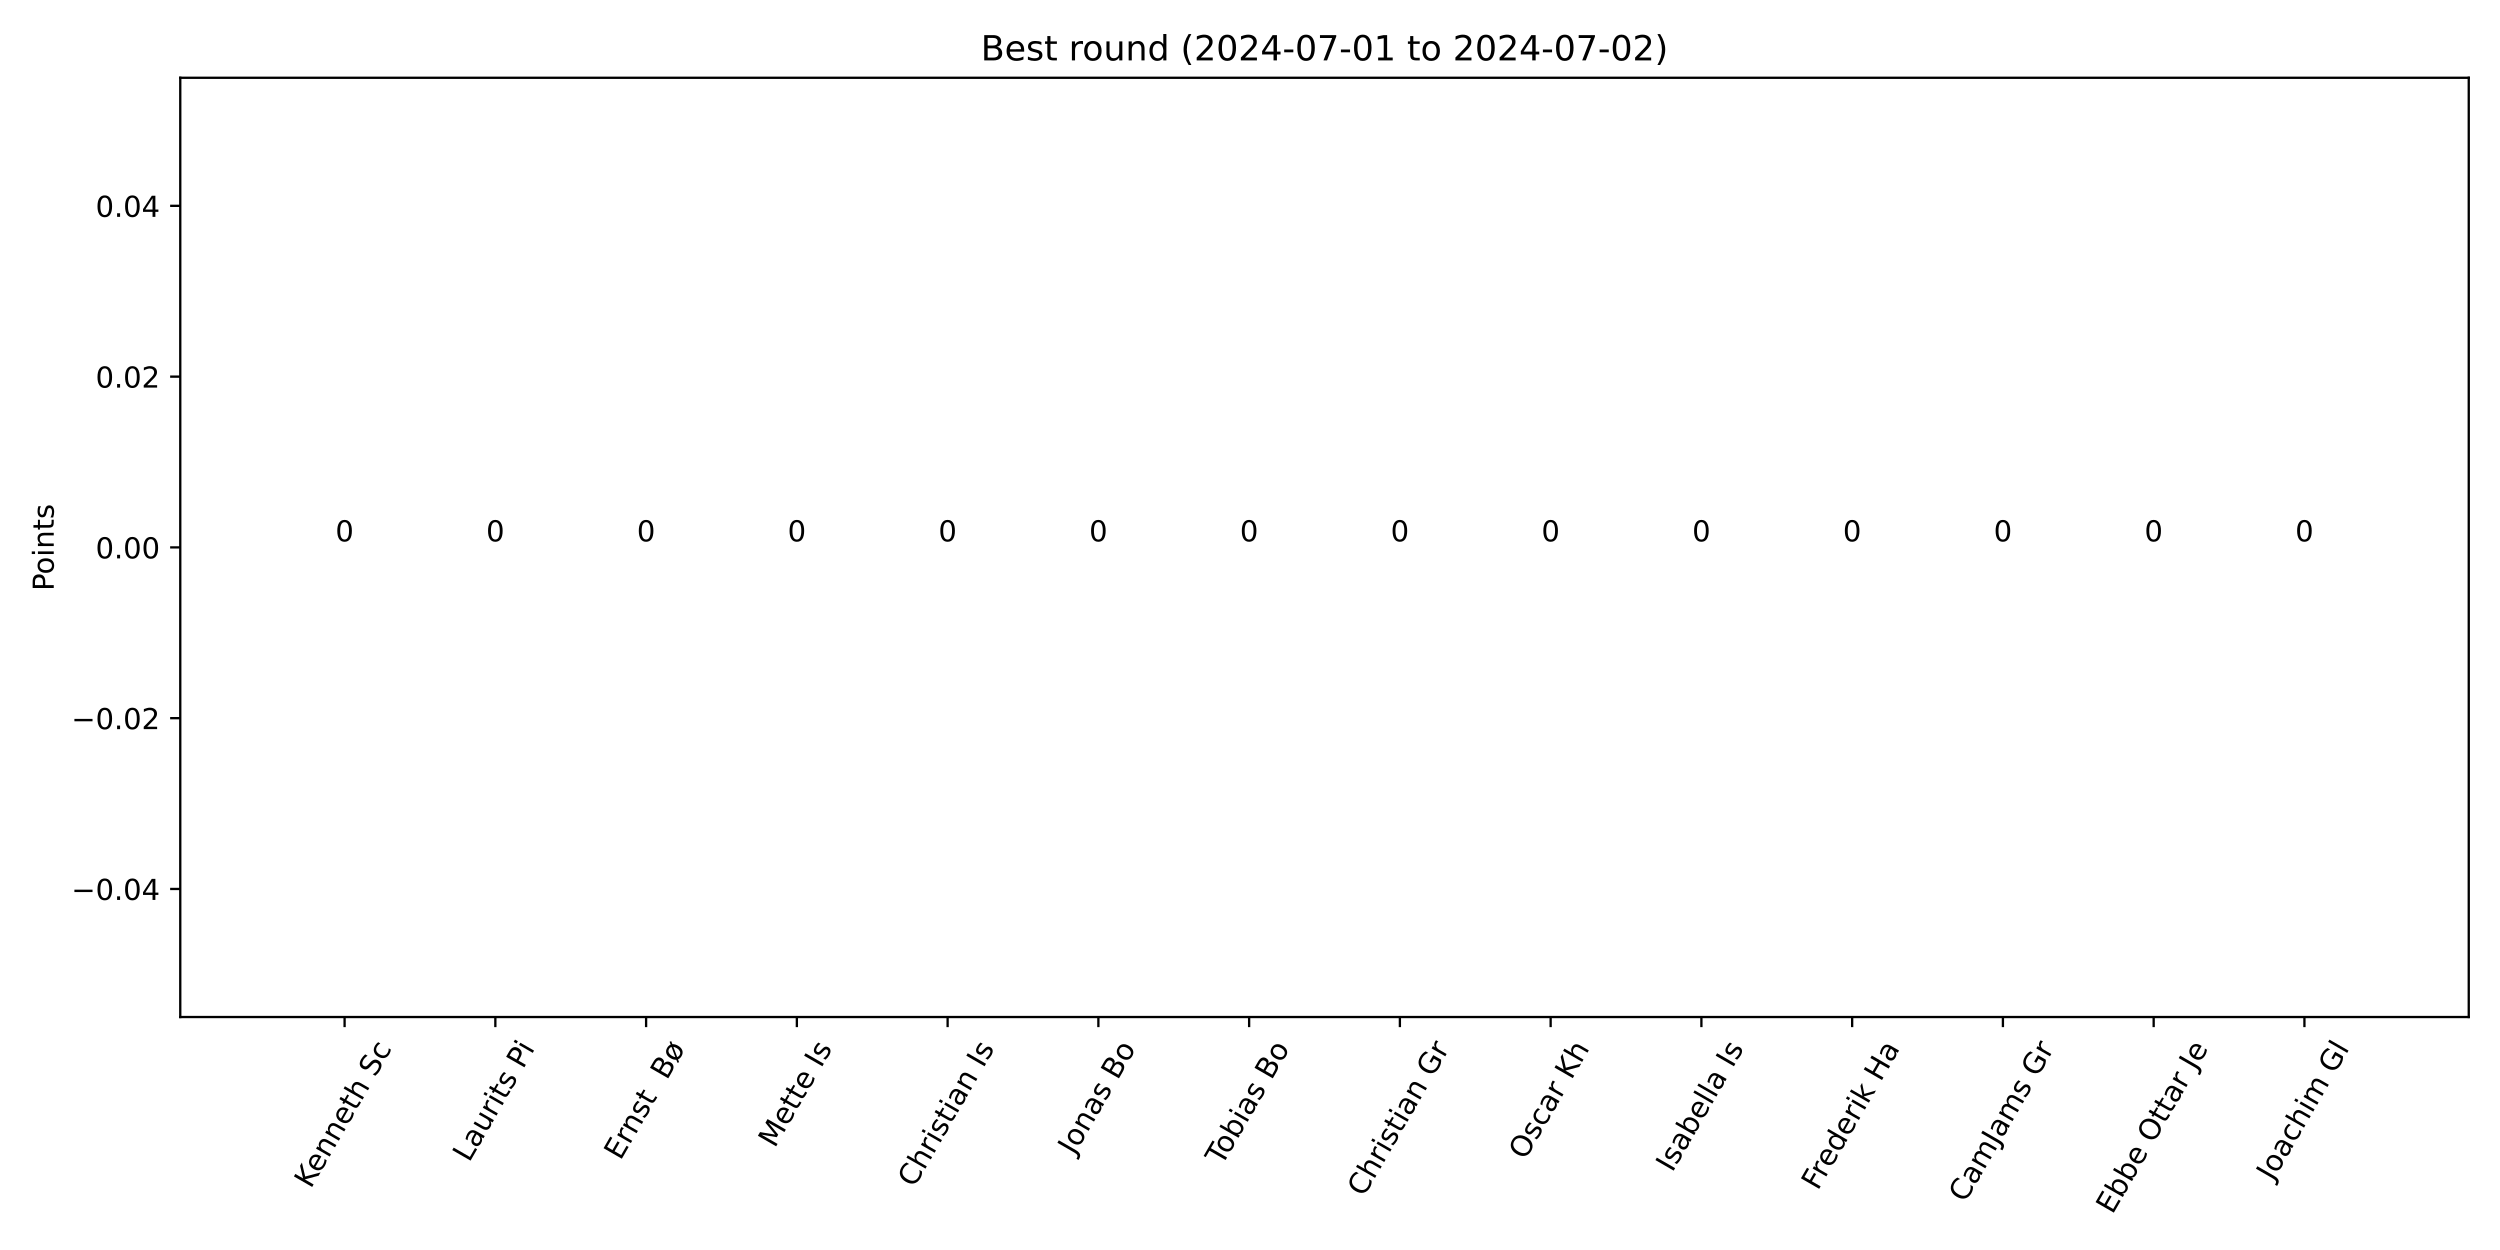
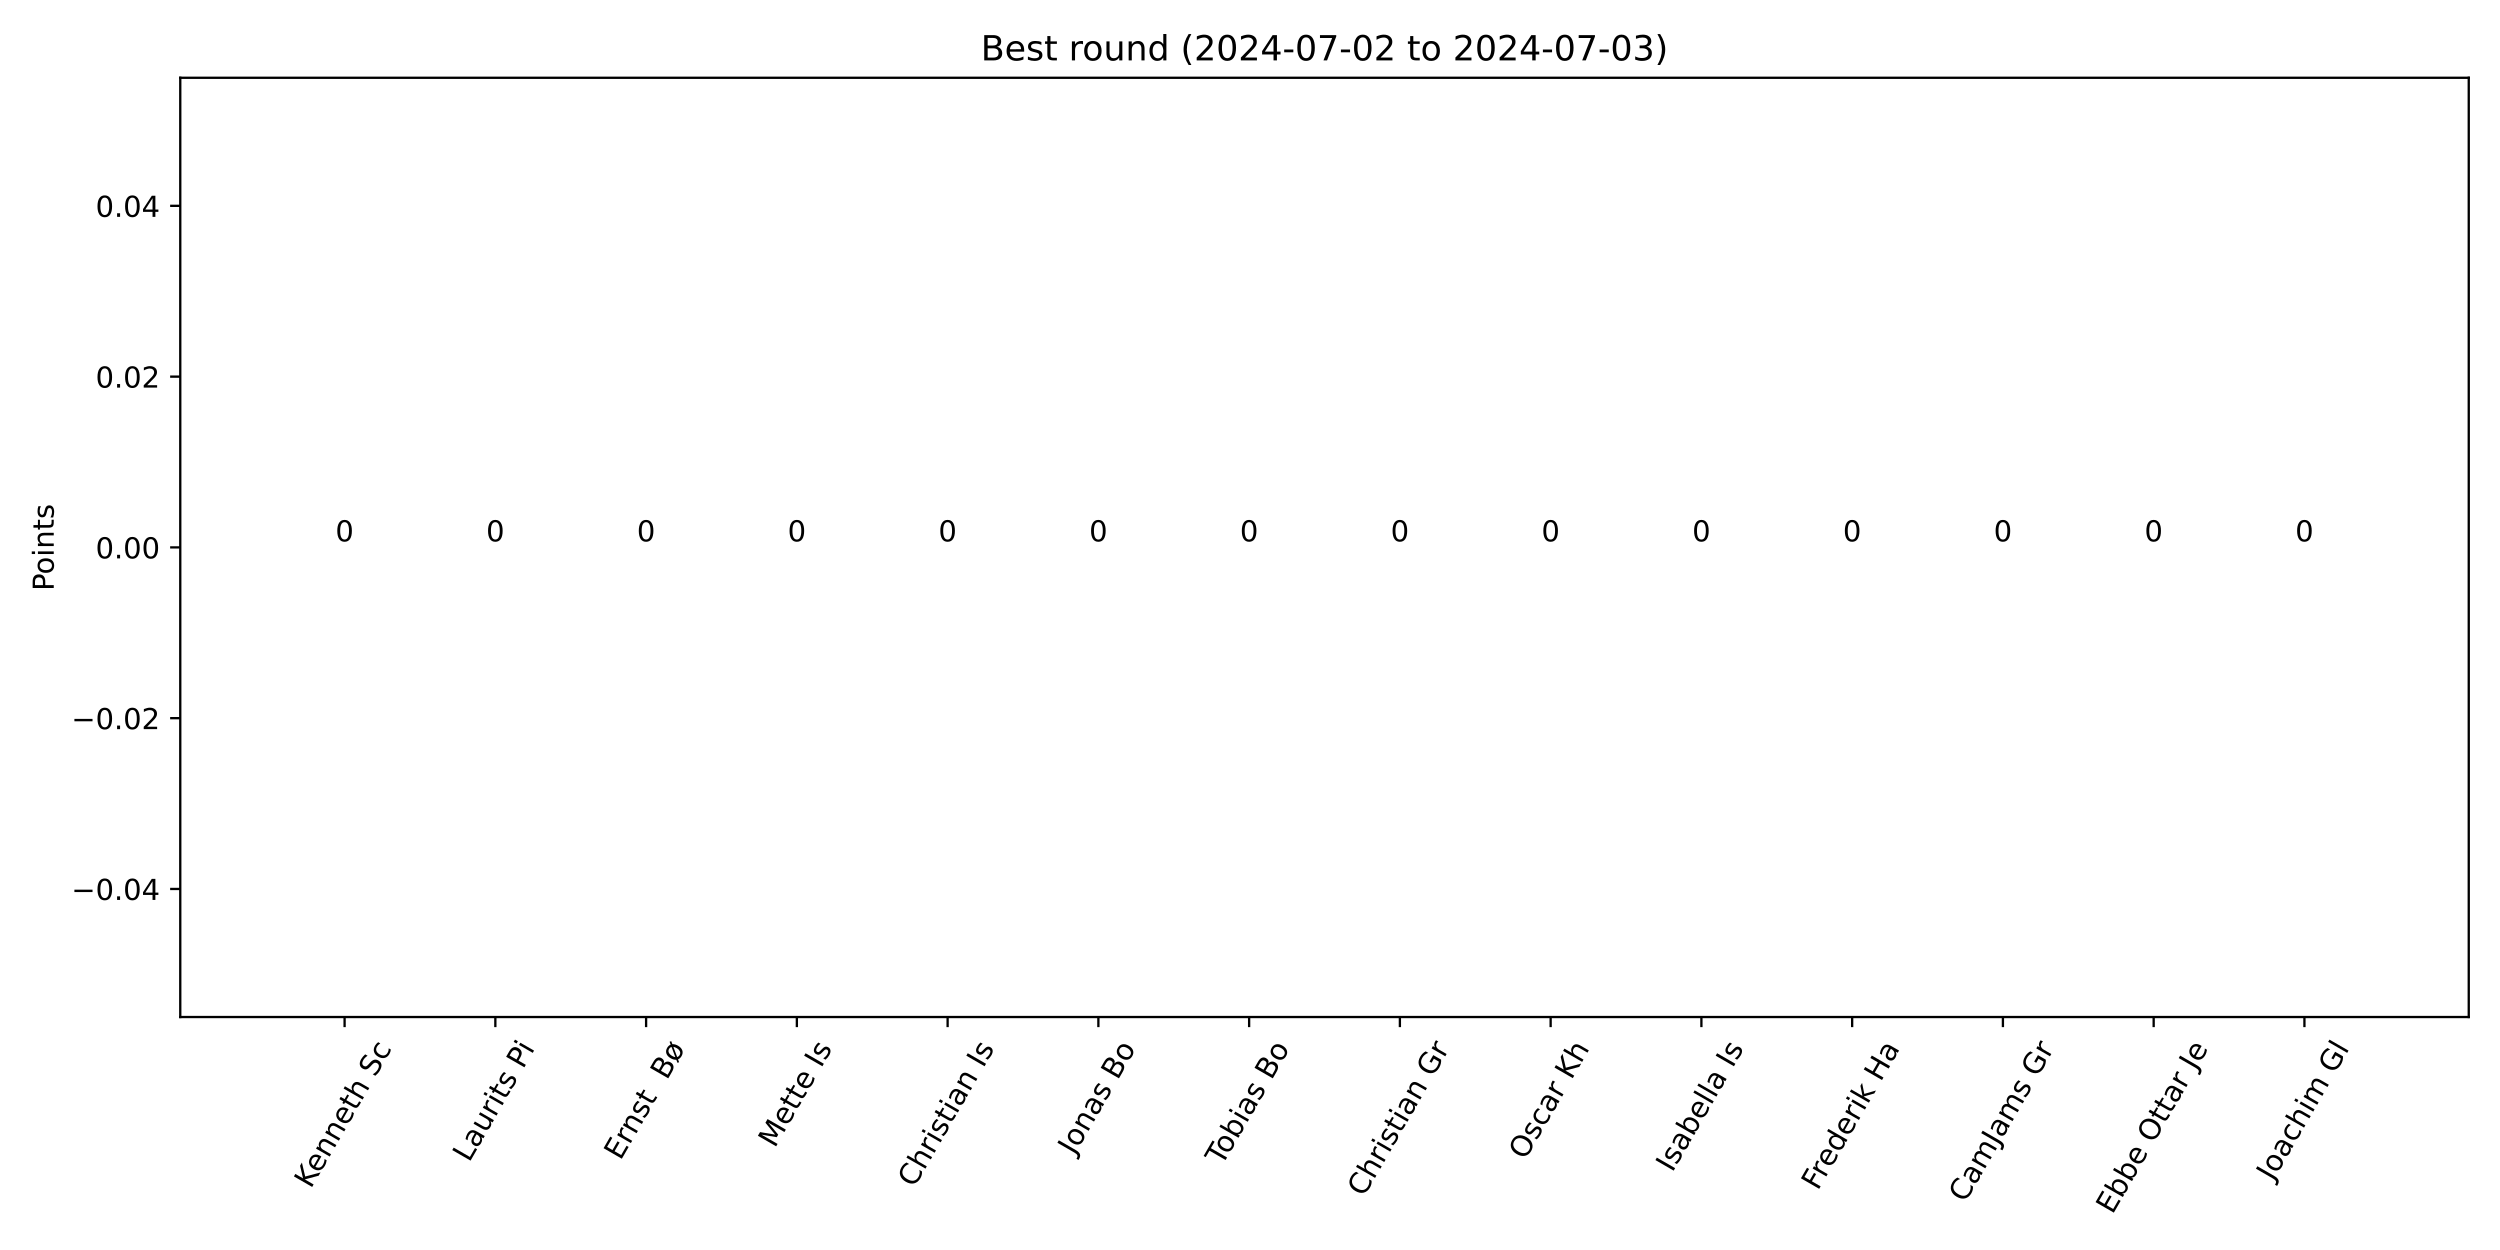
<svg xmlns="http://www.w3.org/2000/svg" xmlns:xlink="http://www.w3.org/1999/xlink" width="864pt" height="432pt" viewBox="0 0 864 432" version="1.1">
  <defs>
    <style type="text/css">*{stroke-linejoin: round; stroke-linecap: butt}</style>
  </defs>
  <g id="figure_1">
    <g id="patch_1">
      <path d="M 0 432  L 864 432  L 864 0  L 0 0  z " style="fill: #ffffff" />
    </g>
    <g id="axes_1">
      <g id="patch_2">
        <path d="M 62.3 351.483  L 853.2 351.483  L 853.2 26.88  L 62.3 26.88  z " style="fill: #ffffff" />
      </g>
      <g id="patch_3">
-         <path d="M 98.25 189.181  L 139.931 189.181  L 139.931 189.181  L 98.25 189.181  z " clip-path="url(#pf87e45b7e8)" style="fill: #1e90ff" />
+         <path d="M 98.25 189.181  L 139.931 189.181  L 139.931 189.181  L 98.25 189.181  z " clip-path="url(#p4bc70afc0a)" style="fill: #1e90ff" />
      </g>
      <g id="patch_4">
-         <path d="M 150.351 189.181  L 192.033 189.181  L 192.033 189.181  L 150.351 189.181  z " clip-path="url(#pf87e45b7e8)" style="fill: #1e90ff" />
+         <path d="M 150.351 189.181  L 192.033 189.181  L 192.033 189.181  L 150.351 189.181  z " clip-path="url(#p4bc70afc0a)" style="fill: #1e90ff" />
      </g>
      <g id="patch_5">
-         <path d="M 202.453 189.181  L 244.134 189.181  L 244.134 189.181  L 202.453 189.181  z " clip-path="url(#pf87e45b7e8)" style="fill: #1e90ff" />
+         <path d="M 202.453 189.181  L 244.134 189.181  L 244.134 189.181  L 202.453 189.181  z " clip-path="url(#p4bc70afc0a)" style="fill: #1e90ff" />
      </g>
      <g id="patch_6">
-         <path d="M 254.554 189.181  L 296.236 189.181  L 296.236 189.181  L 254.554 189.181  z " clip-path="url(#pf87e45b7e8)" style="fill: #1e90ff" />
+         <path d="M 254.554 189.181  L 296.236 189.181  L 296.236 189.181  L 254.554 189.181  z " clip-path="url(#p4bc70afc0a)" style="fill: #1e90ff" />
      </g>
      <g id="patch_7">
-         <path d="M 306.656 189.181  L 348.337 189.181  L 348.337 189.181  L 306.656 189.181  z " clip-path="url(#pf87e45b7e8)" style="fill: #1e90ff" />
+         <path d="M 306.656 189.181  L 348.337 189.181  L 348.337 189.181  L 306.656 189.181  z " clip-path="url(#p4bc70afc0a)" style="fill: #1e90ff" />
      </g>
      <g id="patch_8">
-         <path d="M 358.757 189.181  L 400.438 189.181  L 400.438 189.181  L 358.757 189.181  z " clip-path="url(#pf87e45b7e8)" style="fill: #1e90ff" />
+         <path d="M 358.757 189.181  L 400.438 189.181  L 400.438 189.181  L 358.757 189.181  z " clip-path="url(#p4bc70afc0a)" style="fill: #1e90ff" />
      </g>
      <g id="patch_9">
-         <path d="M 410.859 189.181  L 452.54 189.181  L 452.54 189.181  L 410.859 189.181  z " clip-path="url(#pf87e45b7e8)" style="fill: #1e90ff" />
+         <path d="M 410.859 189.181  L 452.54 189.181  L 452.54 189.181  L 410.859 189.181  z " clip-path="url(#p4bc70afc0a)" style="fill: #1e90ff" />
      </g>
      <g id="patch_10">
-         <path d="M 462.96 189.181  L 504.641 189.181  L 504.641 189.181  L 462.96 189.181  z " clip-path="url(#pf87e45b7e8)" style="fill: #1e90ff" />
+         <path d="M 462.96 189.181  L 504.641 189.181  L 504.641 189.181  L 462.96 189.181  z " clip-path="url(#p4bc70afc0a)" style="fill: #1e90ff" />
      </g>
      <g id="patch_11">
-         <path d="M 515.062 189.181  L 556.743 189.181  L 556.743 189.181  L 515.062 189.181  z " clip-path="url(#pf87e45b7e8)" style="fill: #1e90ff" />
+         <path d="M 515.062 189.181  L 556.743 189.181  L 556.743 189.181  L 515.062 189.181  z " clip-path="url(#p4bc70afc0a)" style="fill: #1e90ff" />
      </g>
      <g id="patch_12">
-         <path d="M 567.163 189.181  L 608.844 189.181  L 608.844 189.181  L 567.163 189.181  z " clip-path="url(#pf87e45b7e8)" style="fill: #1e90ff" />
+         <path d="M 567.163 189.181  L 608.844 189.181  L 608.844 189.181  L 567.163 189.181  z " clip-path="url(#p4bc70afc0a)" style="fill: #1e90ff" />
      </g>
      <g id="patch_13">
-         <path d="M 619.264 189.181  L 660.946 189.181  L 660.946 189.181  L 619.264 189.181  z " clip-path="url(#pf87e45b7e8)" style="fill: #1e90ff" />
+         <path d="M 619.264 189.181  L 660.946 189.181  L 660.946 189.181  L 619.264 189.181  z " clip-path="url(#p4bc70afc0a)" style="fill: #1e90ff" />
      </g>
      <g id="patch_14">
-         <path d="M 671.366 189.181  L 713.047 189.181  L 713.047 189.181  L 671.366 189.181  z " clip-path="url(#pf87e45b7e8)" style="fill: #1e90ff" />
+         <path d="M 671.366 189.181  L 713.047 189.181  L 713.047 189.181  L 671.366 189.181  z " clip-path="url(#p4bc70afc0a)" style="fill: #1e90ff" />
      </g>
      <g id="patch_15">
-         <path d="M 723.467 189.181  L 765.149 189.181  L 765.149 189.181  L 723.467 189.181  z " clip-path="url(#pf87e45b7e8)" style="fill: #1e90ff" />
+         <path d="M 723.467 189.181  L 765.149 189.181  L 765.149 189.181  L 723.467 189.181  z " clip-path="url(#p4bc70afc0a)" style="fill: #1e90ff" />
      </g>
      <g id="patch_16">
-         <path d="M 775.569 189.181  L 817.25 189.181  L 817.25 189.181  L 775.569 189.181  z " clip-path="url(#pf87e45b7e8)" style="fill: #1e90ff" />
+         <path d="M 775.569 189.181  L 817.25 189.181  L 817.25 189.181  L 775.569 189.181  z " clip-path="url(#p4bc70afc0a)" style="fill: #1e90ff" />
      </g>
      <g id="matplotlib.axis_1">
        <g id="xtick_1">
          <g id="line2d_1">
            <defs>
-               <path id="md8cc6b24ea" d="M 0 0  L 0 3.5  " style="stroke: #000000; stroke-width: 0.8" />
+               <path id="m9c254ad58b" d="M 0 0  L 0 3.5  " style="stroke: #000000; stroke-width: 0.8" />
            </defs>
            <g>
-               <use xlink:href="#md8cc6b24ea" x="119.091" y="351.483" style="stroke: #000000; stroke-width: 0.8" />
+               <use xlink:href="#m9c254ad58b" x="119.091" y="351.483" style="stroke: #000000; stroke-width: 0.8" />
            </g>
          </g>
          <g id="text_1">
            <g transform="translate(107.3998 411.0581) rotate(-60) scale(0.1 -0.1)">
              <defs>
                <path id="DejaVuSans-4b" d="M 628 4666  L 1259 4666  L 1259 2694  L 3353 4666  L 4166 4666  L 1850 2491  L 4331 0  L 3500 0  L 1259 2247  L 1259 0  L 628 0  L 628 4666  z " transform="scale(0.015625)" />
                <path id="DejaVuSans-65" d="M 3597 1894  L 3597 1613  L 953 1613  Q 991 1019 1311 708  Q 1631 397 2203 397  Q 2534 397 2845 478  Q 3156 559 3463 722  L 3463 178  Q 3153 47 2828 -22  Q 2503 -91 2169 -91  Q 1331 -91 842 396  Q 353 884 353 1716  Q 353 2575 817 3079  Q 1281 3584 2069 3584  Q 2775 3584 3186 3129  Q 3597 2675 3597 1894  z M 3022 2063  Q 3016 2534 2758 2815  Q 2500 3097 2075 3097  Q 1594 3097 1305 2825  Q 1016 2553 972 2059  L 3022 2063  z " transform="scale(0.015625)" />
                <path id="DejaVuSans-6e" d="M 3513 2113  L 3513 0  L 2938 0  L 2938 2094  Q 2938 2591 2744 2837  Q 2550 3084 2163 3084  Q 1697 3084 1428 2787  Q 1159 2491 1159 1978  L 1159 0  L 581 0  L 581 3500  L 1159 3500  L 1159 2956  Q 1366 3272 1645 3428  Q 1925 3584 2291 3584  Q 2894 3584 3203 3211  Q 3513 2838 3513 2113  z " transform="scale(0.015625)" />
                <path id="DejaVuSans-74" d="M 1172 4494  L 1172 3500  L 2356 3500  L 2356 3053  L 1172 3053  L 1172 1153  Q 1172 725 1289 603  Q 1406 481 1766 481  L 2356 481  L 2356 0  L 1766 0  Q 1100 0 847 248  Q 594 497 594 1153  L 594 3053  L 172 3053  L 172 3500  L 594 3500  L 594 4494  L 1172 4494  z " transform="scale(0.015625)" />
                <path id="DejaVuSans-68" d="M 3513 2113  L 3513 0  L 2938 0  L 2938 2094  Q 2938 2591 2744 2837  Q 2550 3084 2163 3084  Q 1697 3084 1428 2787  Q 1159 2491 1159 1978  L 1159 0  L 581 0  L 581 4863  L 1159 4863  L 1159 2956  Q 1366 3272 1645 3428  Q 1925 3584 2291 3584  Q 2894 3584 3203 3211  Q 3513 2838 3513 2113  z " transform="scale(0.015625)" />
                <path id="DejaVuSans-20" transform="scale(0.015625)" />
                <path id="DejaVuSans-53" d="M 3425 4513  L 3425 3897  Q 3066 4069 2747 4153  Q 2428 4238 2131 4238  Q 1616 4238 1336 4038  Q 1056 3838 1056 3469  Q 1056 3159 1242 3001  Q 1428 2844 1947 2747  L 2328 2669  Q 3034 2534 3370 2195  Q 3706 1856 3706 1288  Q 3706 609 3251 259  Q 2797 -91 1919 -91  Q 1588 -91 1214 -16  Q 841 59 441 206  L 441 856  Q 825 641 1194 531  Q 1563 422 1919 422  Q 2459 422 2753 634  Q 3047 847 3047 1241  Q 3047 1584 2836 1778  Q 2625 1972 2144 2069  L 1759 2144  Q 1053 2284 737 2584  Q 422 2884 422 3419  Q 422 4038 858 4394  Q 1294 4750 2059 4750  Q 2388 4750 2728 4690  Q 3069 4631 3425 4513  z " transform="scale(0.015625)" />
                <path id="DejaVuSans-63" d="M 3122 3366  L 3122 2828  Q 2878 2963 2633 3030  Q 2388 3097 2138 3097  Q 1578 3097 1268 2742  Q 959 2388 959 1747  Q 959 1106 1268 751  Q 1578 397 2138 397  Q 2388 397 2633 464  Q 2878 531 3122 666  L 3122 134  Q 2881 22 2623 -34  Q 2366 -91 2075 -91  Q 1284 -91 818 406  Q 353 903 353 1747  Q 353 2603 823 3093  Q 1294 3584 2113 3584  Q 2378 3584 2631 3529  Q 2884 3475 3122 3366  z " transform="scale(0.015625)" />
              </defs>
              <use xlink:href="#DejaVuSans-4b" />
              <use xlink:href="#DejaVuSans-65" x="60.576" />
              <use xlink:href="#DejaVuSans-6e" x="122.1" />
              <use xlink:href="#DejaVuSans-6e" x="185.479" />
              <use xlink:href="#DejaVuSans-65" x="248.857" />
              <use xlink:href="#DejaVuSans-74" x="310.381" />
              <use xlink:href="#DejaVuSans-68" x="349.59" />
              <use xlink:href="#DejaVuSans-20" x="412.969" />
              <use xlink:href="#DejaVuSans-53" x="444.756" />
              <use xlink:href="#DejaVuSans-63" x="508.232" />
            </g>
          </g>
        </g>
        <g id="xtick_2">
          <g id="line2d_2">
            <g>
-               <use xlink:href="#md8cc6b24ea" x="171.192" y="351.483" style="stroke: #000000; stroke-width: 0.8" />
+               <use xlink:href="#m9c254ad58b" x="171.192" y="351.483" style="stroke: #000000; stroke-width: 0.8" />
            </g>
          </g>
          <g id="text_2">
            <g transform="translate(162.1274 401.9608) rotate(-60) scale(0.1 -0.1)">
              <defs>
                <path id="DejaVuSans-4c" d="M 628 4666  L 1259 4666  L 1259 531  L 3531 531  L 3531 0  L 628 0  L 628 4666  z " transform="scale(0.015625)" />
                <path id="DejaVuSans-61" d="M 2194 1759  Q 1497 1759 1228 1600  Q 959 1441 959 1056  Q 959 750 1161 570  Q 1363 391 1709 391  Q 2188 391 2477 730  Q 2766 1069 2766 1631  L 2766 1759  L 2194 1759  z M 3341 1997  L 3341 0  L 2766 0  L 2766 531  Q 2569 213 2275 61  Q 1981 -91 1556 -91  Q 1019 -91 701 211  Q 384 513 384 1019  Q 384 1609 779 1909  Q 1175 2209 1959 2209  L 2766 2209  L 2766 2266  Q 2766 2663 2505 2880  Q 2244 3097 1772 3097  Q 1472 3097 1187 3025  Q 903 2953 641 2809  L 641 3341  Q 956 3463 1253 3523  Q 1550 3584 1831 3584  Q 2591 3584 2966 3190  Q 3341 2797 3341 1997  z " transform="scale(0.015625)" />
                <path id="DejaVuSans-75" d="M 544 1381  L 544 3500  L 1119 3500  L 1119 1403  Q 1119 906 1312 657  Q 1506 409 1894 409  Q 2359 409 2629 706  Q 2900 1003 2900 1516  L 2900 3500  L 3475 3500  L 3475 0  L 2900 0  L 2900 538  Q 2691 219 2414 64  Q 2138 -91 1772 -91  Q 1169 -91 856 284  Q 544 659 544 1381  z M 1991 3584  L 1991 3584  z " transform="scale(0.015625)" />
                <path id="DejaVuSans-72" d="M 2631 2963  Q 2534 3019 2420 3045  Q 2306 3072 2169 3072  Q 1681 3072 1420 2755  Q 1159 2438 1159 1844  L 1159 0  L 581 0  L 581 3500  L 1159 3500  L 1159 2956  Q 1341 3275 1631 3429  Q 1922 3584 2338 3584  Q 2397 3584 2469 3576  Q 2541 3569 2628 3553  L 2631 2963  z " transform="scale(0.015625)" />
                <path id="DejaVuSans-69" d="M 603 3500  L 1178 3500  L 1178 0  L 603 0  L 603 3500  z M 603 4863  L 1178 4863  L 1178 4134  L 603 4134  L 603 4863  z " transform="scale(0.015625)" />
                <path id="DejaVuSans-73" d="M 2834 3397  L 2834 2853  Q 2591 2978 2328 3040  Q 2066 3103 1784 3103  Q 1356 3103 1142 2972  Q 928 2841 928 2578  Q 928 2378 1081 2264  Q 1234 2150 1697 2047  L 1894 2003  Q 2506 1872 2764 1633  Q 3022 1394 3022 966  Q 3022 478 2636 193  Q 2250 -91 1575 -91  Q 1294 -91 989 -36  Q 684 19 347 128  L 347 722  Q 666 556 975 473  Q 1284 391 1588 391  Q 1994 391 2212 530  Q 2431 669 2431 922  Q 2431 1156 2273 1281  Q 2116 1406 1581 1522  L 1381 1569  Q 847 1681 609 1914  Q 372 2147 372 2553  Q 372 3047 722 3315  Q 1072 3584 1716 3584  Q 2034 3584 2315 3537  Q 2597 3491 2834 3397  z " transform="scale(0.015625)" />
                <path id="DejaVuSans-50" d="M 1259 4147  L 1259 2394  L 2053 2394  Q 2494 2394 2734 2622  Q 2975 2850 2975 3272  Q 2975 3691 2734 3919  Q 2494 4147 2053 4147  L 1259 4147  z M 628 4666  L 2053 4666  Q 2838 4666 3239 4311  Q 3641 3956 3641 3272  Q 3641 2581 3239 2228  Q 2838 1875 2053 1875  L 1259 1875  L 1259 0  L 628 0  L 628 4666  z " transform="scale(0.015625)" />
              </defs>
              <use xlink:href="#DejaVuSans-4c" />
              <use xlink:href="#DejaVuSans-61" x="55.713" />
              <use xlink:href="#DejaVuSans-75" x="116.992" />
              <use xlink:href="#DejaVuSans-72" x="180.371" />
              <use xlink:href="#DejaVuSans-69" x="221.484" />
              <use xlink:href="#DejaVuSans-74" x="249.268" />
              <use xlink:href="#DejaVuSans-73" x="288.477" />
              <use xlink:href="#DejaVuSans-20" x="340.576" />
              <use xlink:href="#DejaVuSans-50" x="372.363" />
              <use xlink:href="#DejaVuSans-69" x="430.416" />
            </g>
          </g>
        </g>
        <g id="xtick_3">
          <g id="line2d_3">
            <g>
-               <use xlink:href="#md8cc6b24ea" x="223.293" y="351.483" style="stroke: #000000; stroke-width: 0.8" />
+               <use xlink:href="#m9c254ad58b" x="223.293" y="351.483" style="stroke: #000000; stroke-width: 0.8" />
            </g>
          </g>
          <g id="text_3">
            <g transform="translate(214.4187 401.3031) rotate(-60) scale(0.1 -0.1)">
              <defs>
                <path id="DejaVuSans-45" d="M 628 4666  L 3578 4666  L 3578 4134  L 1259 4134  L 1259 2753  L 3481 2753  L 3481 2222  L 1259 2222  L 1259 531  L 3634 531  L 3634 0  L 628 0  L 628 4666  z " transform="scale(0.015625)" />
                <path id="DejaVuSans-42" d="M 1259 2228  L 1259 519  L 2272 519  Q 2781 519 3026 730  Q 3272 941 3272 1375  Q 3272 1813 3026 2020  Q 2781 2228 2272 2228  L 1259 2228  z M 1259 4147  L 1259 2741  L 2194 2741  Q 2656 2741 2882 2914  Q 3109 3088 3109 3444  Q 3109 3797 2882 3972  Q 2656 4147 2194 4147  L 1259 4147  z M 628 4666  L 2241 4666  Q 2963 4666 3353 4366  Q 3744 4066 3744 3513  Q 3744 3084 3544 2831  Q 3344 2578 2956 2516  Q 3422 2416 3680 2098  Q 3938 1781 3938 1306  Q 3938 681 3513 340  Q 3088 0 2303 0  L 628 0  L 628 4666  z " transform="scale(0.015625)" />
                <path id="DejaVuSans-f8" d="M 2828 2503  L 1306 653  Q 1434 522 1595 459  Q 1756 397 1959 397  Q 2419 397 2687 759  Q 2956 1122 2956 1747  Q 2956 1994 2925 2176  Q 2894 2359 2828 2503  z M 2606 2841  Q 2475 2969 2314 3033  Q 2153 3097 1959 3097  Q 1488 3097 1223 2730  Q 959 2363 959 1703  Q 959 1478 989 1306  Q 1019 1134 1081 991  L 2606 2841  z M 691 519  Q 522 759 437 1067  Q 353 1375 353 1747  Q 353 2609 779 3096  Q 1206 3584 1959 3584  Q 2250 3584 2498 3504  Q 2747 3425 2956 3263  L 3391 3788  L 3688 3541  L 3231 2981  Q 3397 2741 3481 2431  Q 3566 2122 3566 1747  Q 3566 888 3137 398  Q 2709 -91 1959 -91  Q 1659 -91 1407 -9  Q 1156 72 959 231  L 525 -294  L 225 -50  L 691 519  z " transform="scale(0.015625)" />
              </defs>
              <use xlink:href="#DejaVuSans-45" />
              <use xlink:href="#DejaVuSans-72" x="63.184" />
              <use xlink:href="#DejaVuSans-6e" x="102.547" />
              <use xlink:href="#DejaVuSans-73" x="165.926" />
              <use xlink:href="#DejaVuSans-74" x="218.025" />
              <use xlink:href="#DejaVuSans-20" x="257.234" />
              <use xlink:href="#DejaVuSans-20" x="289.021" />
              <use xlink:href="#DejaVuSans-42" x="320.809" />
              <use xlink:href="#DejaVuSans-f8" x="389.412" />
            </g>
          </g>
        </g>
        <g id="xtick_4">
          <g id="line2d_4">
            <g>
-               <use xlink:href="#md8cc6b24ea" x="275.395" y="351.483" style="stroke: #000000; stroke-width: 0.8" />
+               <use xlink:href="#m9c254ad58b" x="275.395" y="351.483" style="stroke: #000000; stroke-width: 0.8" />
            </g>
          </g>
          <g id="text_4">
            <g transform="translate(267.7565 397.0204) rotate(-60) scale(0.1 -0.1)">
              <defs>
                <path id="DejaVuSans-4d" d="M 628 4666  L 1569 4666  L 2759 1491  L 3956 4666  L 4897 4666  L 4897 0  L 4281 0  L 4281 4097  L 3078 897  L 2444 897  L 1241 4097  L 1241 0  L 628 0  L 628 4666  z " transform="scale(0.015625)" />
                <path id="DejaVuSans-49" d="M 628 4666  L 1259 4666  L 1259 0  L 628 0  L 628 4666  z " transform="scale(0.015625)" />
              </defs>
              <use xlink:href="#DejaVuSans-4d" />
              <use xlink:href="#DejaVuSans-65" x="86.279" />
              <use xlink:href="#DejaVuSans-74" x="147.803" />
              <use xlink:href="#DejaVuSans-74" x="187.012" />
              <use xlink:href="#DejaVuSans-65" x="226.221" />
              <use xlink:href="#DejaVuSans-20" x="287.744" />
              <use xlink:href="#DejaVuSans-49" x="319.531" />
              <use xlink:href="#DejaVuSans-73" x="349.023" />
            </g>
          </g>
        </g>
        <g id="xtick_5">
          <g id="line2d_5">
            <g>
-               <use xlink:href="#md8cc6b24ea" x="327.496" y="351.483" style="stroke: #000000; stroke-width: 0.8" />
+               <use xlink:href="#m9c254ad58b" x="327.496" y="351.483" style="stroke: #000000; stroke-width: 0.8" />
            </g>
          </g>
          <g id="text_5">
            <g transform="translate(315.906 410.7103) rotate(-60) scale(0.1 -0.1)">
              <defs>
                <path id="DejaVuSans-43" d="M 4122 4306  L 4122 3641  Q 3803 3938 3442 4084  Q 3081 4231 2675 4231  Q 1875 4231 1450 3742  Q 1025 3253 1025 2328  Q 1025 1406 1450 917  Q 1875 428 2675 428  Q 3081 428 3442 575  Q 3803 722 4122 1019  L 4122 359  Q 3791 134 3420 21  Q 3050 -91 2638 -91  Q 1578 -91 968 557  Q 359 1206 359 2328  Q 359 3453 968 4101  Q 1578 4750 2638 4750  Q 3056 4750 3426 4639  Q 3797 4528 4122 4306  z " transform="scale(0.015625)" />
              </defs>
              <use xlink:href="#DejaVuSans-43" />
              <use xlink:href="#DejaVuSans-68" x="69.824" />
              <use xlink:href="#DejaVuSans-72" x="133.203" />
              <use xlink:href="#DejaVuSans-69" x="174.316" />
              <use xlink:href="#DejaVuSans-73" x="202.1" />
              <use xlink:href="#DejaVuSans-74" x="254.199" />
              <use xlink:href="#DejaVuSans-69" x="293.408" />
              <use xlink:href="#DejaVuSans-61" x="321.191" />
              <use xlink:href="#DejaVuSans-6e" x="382.471" />
              <use xlink:href="#DejaVuSans-20" x="445.85" />
              <use xlink:href="#DejaVuSans-49" x="477.637" />
              <use xlink:href="#DejaVuSans-73" x="507.129" />
            </g>
          </g>
        </g>
        <g id="xtick_6">
          <g id="line2d_6">
            <g>
-               <use xlink:href="#md8cc6b24ea" x="379.598" y="351.483" style="stroke: #000000; stroke-width: 0.8" />
+               <use xlink:href="#m9c254ad58b" x="379.598" y="351.483" style="stroke: #000000; stroke-width: 0.8" />
            </g>
          </g>
          <g id="text_6">
            <g transform="translate(371.2621 399.4358) rotate(-60) scale(0.1 -0.1)">
              <defs>
                <path id="DejaVuSans-4a" d="M 628 4666  L 1259 4666  L 1259 325  Q 1259 -519 939 -900  Q 619 -1281 -91 -1281  L -331 -1281  L -331 -750  L -134 -750  Q 284 -750 456 -515  Q 628 -281 628 325  L 628 4666  z " transform="scale(0.015625)" />
                <path id="DejaVuSans-6f" d="M 1959 3097  Q 1497 3097 1228 2736  Q 959 2375 959 1747  Q 959 1119 1226 758  Q 1494 397 1959 397  Q 2419 397 2687 759  Q 2956 1122 2956 1747  Q 2956 2369 2687 2733  Q 2419 3097 1959 3097  z M 1959 3584  Q 2709 3584 3137 3096  Q 3566 2609 3566 1747  Q 3566 888 3137 398  Q 2709 -91 1959 -91  Q 1206 -91 779 398  Q 353 888 353 1747  Q 353 2609 779 3096  Q 1206 3584 1959 3584  z " transform="scale(0.015625)" />
              </defs>
              <use xlink:href="#DejaVuSans-4a" />
              <use xlink:href="#DejaVuSans-6f" x="29.492" />
              <use xlink:href="#DejaVuSans-6e" x="90.674" />
              <use xlink:href="#DejaVuSans-61" x="154.053" />
              <use xlink:href="#DejaVuSans-73" x="215.332" />
              <use xlink:href="#DejaVuSans-20" x="267.432" />
              <use xlink:href="#DejaVuSans-42" x="299.219" />
              <use xlink:href="#DejaVuSans-6f" x="367.822" />
            </g>
          </g>
        </g>
        <g id="xtick_7">
          <g id="line2d_7">
            <g>
-               <use xlink:href="#md8cc6b24ea" x="431.699" y="351.483" style="stroke: #000000; stroke-width: 0.8" />
+               <use xlink:href="#m9c254ad58b" x="431.699" y="351.483" style="stroke: #000000; stroke-width: 0.8" />
            </g>
          </g>
          <g id="text_7">
            <g transform="translate(422.3019 403.1137) rotate(-60) scale(0.1 -0.1)">
              <defs>
                <path id="DejaVuSans-54" d="M -19 4666  L 3928 4666  L 3928 4134  L 2272 4134  L 2272 0  L 1638 0  L 1638 4134  L -19 4134  L -19 4666  z " transform="scale(0.015625)" />
                <path id="DejaVuSans-62" d="M 3116 1747  Q 3116 2381 2855 2742  Q 2594 3103 2138 3103  Q 1681 3103 1420 2742  Q 1159 2381 1159 1747  Q 1159 1113 1420 752  Q 1681 391 2138 391  Q 2594 391 2855 752  Q 3116 1113 3116 1747  z M 1159 2969  Q 1341 3281 1617 3432  Q 1894 3584 2278 3584  Q 2916 3584 3314 3078  Q 3713 2572 3713 1747  Q 3713 922 3314 415  Q 2916 -91 2278 -91  Q 1894 -91 1617 61  Q 1341 213 1159 525  L 1159 0  L 581 0  L 581 4863  L 1159 4863  L 1159 2969  z " transform="scale(0.015625)" />
              </defs>
              <use xlink:href="#DejaVuSans-54" />
              <use xlink:href="#DejaVuSans-6f" x="44.084" />
              <use xlink:href="#DejaVuSans-62" x="105.266" />
              <use xlink:href="#DejaVuSans-69" x="168.742" />
              <use xlink:href="#DejaVuSans-61" x="196.525" />
              <use xlink:href="#DejaVuSans-73" x="257.805" />
              <use xlink:href="#DejaVuSans-20" x="309.904" />
              <use xlink:href="#DejaVuSans-42" x="341.691" />
              <use xlink:href="#DejaVuSans-6f" x="410.295" />
            </g>
          </g>
        </g>
        <g id="xtick_8">
          <g id="line2d_8">
            <g>
-               <use xlink:href="#md8cc6b24ea" x="483.801" y="351.483" style="stroke: #000000; stroke-width: 0.8" />
+               <use xlink:href="#m9c254ad58b" x="483.801" y="351.483" style="stroke: #000000; stroke-width: 0.8" />
            </g>
          </g>
          <g id="text_8">
            <g transform="translate(471.2853 413.9146) rotate(-60) scale(0.1 -0.1)">
              <defs>
                <path id="DejaVuSans-47" d="M 3809 666  L 3809 1919  L 2778 1919  L 2778 2438  L 4434 2438  L 4434 434  Q 4069 175 3628 42  Q 3188 -91 2688 -91  Q 1594 -91 976 548  Q 359 1188 359 2328  Q 359 3472 976 4111  Q 1594 4750 2688 4750  Q 3144 4750 3555 4637  Q 3966 4525 4313 4306  L 4313 3634  Q 3963 3931 3569 4081  Q 3175 4231 2741 4231  Q 1884 4231 1454 3753  Q 1025 3275 1025 2328  Q 1025 1384 1454 906  Q 1884 428 2741 428  Q 3075 428 3337 486  Q 3600 544 3809 666  z " transform="scale(0.015625)" />
              </defs>
              <use xlink:href="#DejaVuSans-43" />
              <use xlink:href="#DejaVuSans-68" x="69.824" />
              <use xlink:href="#DejaVuSans-72" x="133.203" />
              <use xlink:href="#DejaVuSans-69" x="174.316" />
              <use xlink:href="#DejaVuSans-73" x="202.1" />
              <use xlink:href="#DejaVuSans-74" x="254.199" />
              <use xlink:href="#DejaVuSans-69" x="293.408" />
              <use xlink:href="#DejaVuSans-61" x="321.191" />
              <use xlink:href="#DejaVuSans-6e" x="382.471" />
              <use xlink:href="#DejaVuSans-20" x="445.85" />
              <use xlink:href="#DejaVuSans-47" x="477.637" />
              <use xlink:href="#DejaVuSans-72" x="555.127" />
            </g>
          </g>
        </g>
        <g id="xtick_9">
          <g id="line2d_9">
            <g>
-               <use xlink:href="#md8cc6b24ea" x="535.902" y="351.483" style="stroke: #000000; stroke-width: 0.8" />
+               <use xlink:href="#m9c254ad58b" x="535.902" y="351.483" style="stroke: #000000; stroke-width: 0.8" />
            </g>
          </g>
          <g id="text_9">
            <g transform="translate(527.0688 401.1597) rotate(-60) scale(0.1 -0.1)">
              <defs>
                <path id="DejaVuSans-4f" d="M 2522 4238  Q 1834 4238 1429 3725  Q 1025 3213 1025 2328  Q 1025 1447 1429 934  Q 1834 422 2522 422  Q 3209 422 3611 934  Q 4013 1447 4013 2328  Q 4013 3213 3611 3725  Q 3209 4238 2522 4238  z M 2522 4750  Q 3503 4750 4090 4092  Q 4678 3434 4678 2328  Q 4678 1225 4090 567  Q 3503 -91 2522 -91  Q 1538 -91 948 565  Q 359 1222 359 2328  Q 359 3434 948 4092  Q 1538 4750 2522 4750  z " transform="scale(0.015625)" />
              </defs>
              <use xlink:href="#DejaVuSans-4f" />
              <use xlink:href="#DejaVuSans-73" x="78.711" />
              <use xlink:href="#DejaVuSans-63" x="130.811" />
              <use xlink:href="#DejaVuSans-61" x="185.791" />
              <use xlink:href="#DejaVuSans-72" x="247.07" />
              <use xlink:href="#DejaVuSans-20" x="288.184" />
              <use xlink:href="#DejaVuSans-4b" x="319.971" />
              <use xlink:href="#DejaVuSans-68" x="385.547" />
            </g>
          </g>
        </g>
        <g id="xtick_10">
          <g id="line2d_10">
            <g>
-               <use xlink:href="#md8cc6b24ea" x="588.004" y="351.483" style="stroke: #000000; stroke-width: 0.8" />
+               <use xlink:href="#m9c254ad58b" x="588.004" y="351.483" style="stroke: #000000; stroke-width: 0.8" />
            </g>
          </g>
          <g id="text_10">
            <g transform="translate(577.9406 405.4195) rotate(-60) scale(0.1 -0.1)">
              <defs>
                <path id="DejaVuSans-6c" d="M 603 4863  L 1178 4863  L 1178 0  L 603 0  L 603 4863  z " transform="scale(0.015625)" />
              </defs>
              <use xlink:href="#DejaVuSans-49" />
              <use xlink:href="#DejaVuSans-73" x="29.492" />
              <use xlink:href="#DejaVuSans-61" x="81.592" />
              <use xlink:href="#DejaVuSans-62" x="142.871" />
              <use xlink:href="#DejaVuSans-65" x="206.348" />
              <use xlink:href="#DejaVuSans-6c" x="267.871" />
              <use xlink:href="#DejaVuSans-6c" x="295.654" />
              <use xlink:href="#DejaVuSans-61" x="323.438" />
              <use xlink:href="#DejaVuSans-20" x="384.717" />
              <use xlink:href="#DejaVuSans-49" x="416.504" />
              <use xlink:href="#DejaVuSans-73" x="445.996" />
            </g>
          </g>
        </g>
        <g id="xtick_11">
          <g id="line2d_11">
            <g>
-               <use xlink:href="#md8cc6b24ea" x="640.105" y="351.483" style="stroke: #000000; stroke-width: 0.8" />
+               <use xlink:href="#m9c254ad58b" x="640.105" y="351.483" style="stroke: #000000; stroke-width: 0.8" />
            </g>
          </g>
          <g id="text_11">
            <g transform="translate(628.2264 411.709) rotate(-60) scale(0.1 -0.1)">
              <defs>
                <path id="DejaVuSans-46" d="M 628 4666  L 3309 4666  L 3309 4134  L 1259 4134  L 1259 2759  L 3109 2759  L 3109 2228  L 1259 2228  L 1259 0  L 628 0  L 628 4666  z " transform="scale(0.015625)" />
                <path id="DejaVuSans-64" d="M 2906 2969  L 2906 4863  L 3481 4863  L 3481 0  L 2906 0  L 2906 525  Q 2725 213 2448 61  Q 2172 -91 1784 -91  Q 1150 -91 751 415  Q 353 922 353 1747  Q 353 2572 751 3078  Q 1150 3584 1784 3584  Q 2172 3584 2448 3432  Q 2725 3281 2906 2969  z M 947 1747  Q 947 1113 1208 752  Q 1469 391 1925 391  Q 2381 391 2643 752  Q 2906 1113 2906 1747  Q 2906 2381 2643 2742  Q 2381 3103 1925 3103  Q 1469 3103 1208 2742  Q 947 2381 947 1747  z " transform="scale(0.015625)" />
                <path id="DejaVuSans-6b" d="M 581 4863  L 1159 4863  L 1159 1991  L 2875 3500  L 3609 3500  L 1753 1863  L 3688 0  L 2938 0  L 1159 1709  L 1159 0  L 581 0  L 581 4863  z " transform="scale(0.015625)" />
                <path id="DejaVuSans-48" d="M 628 4666  L 1259 4666  L 1259 2753  L 3553 2753  L 3553 4666  L 4184 4666  L 4184 0  L 3553 0  L 3553 2222  L 1259 2222  L 1259 0  L 628 0  L 628 4666  z " transform="scale(0.015625)" />
              </defs>
              <use xlink:href="#DejaVuSans-46" />
              <use xlink:href="#DejaVuSans-72" x="50.27" />
              <use xlink:href="#DejaVuSans-65" x="89.133" />
              <use xlink:href="#DejaVuSans-64" x="150.656" />
              <use xlink:href="#DejaVuSans-65" x="214.133" />
              <use xlink:href="#DejaVuSans-72" x="275.656" />
              <use xlink:href="#DejaVuSans-69" x="316.77" />
              <use xlink:href="#DejaVuSans-6b" x="344.553" />
              <use xlink:href="#DejaVuSans-20" x="402.463" />
              <use xlink:href="#DejaVuSans-48" x="434.25" />
              <use xlink:href="#DejaVuSans-61" x="509.445" />
            </g>
          </g>
        </g>
        <g id="xtick_12">
          <g id="line2d_12">
            <g>
-               <use xlink:href="#md8cc6b24ea" x="692.207" y="351.483" style="stroke: #000000; stroke-width: 0.8" />
+               <use xlink:href="#m9c254ad58b" x="692.207" y="351.483" style="stroke: #000000; stroke-width: 0.8" />
            </g>
          </g>
          <g id="text_12">
            <g transform="translate(679.1169 415.9038) rotate(-60) scale(0.1 -0.1)">
              <defs>
                <path id="DejaVuSans-6d" d="M 3328 2828  Q 3544 3216 3844 3400  Q 4144 3584 4550 3584  Q 5097 3584 5394 3201  Q 5691 2819 5691 2113  L 5691 0  L 5113 0  L 5113 2094  Q 5113 2597 4934 2840  Q 4756 3084 4391 3084  Q 3944 3084 3684 2787  Q 3425 2491 3425 1978  L 3425 0  L 2847 0  L 2847 2094  Q 2847 2600 2669 2842  Q 2491 3084 2119 3084  Q 1678 3084 1418 2786  Q 1159 2488 1159 1978  L 1159 0  L 581 0  L 581 3500  L 1159 3500  L 1159 2956  Q 1356 3278 1631 3431  Q 1906 3584 2284 3584  Q 2666 3584 2933 3390  Q 3200 3197 3328 2828  z " transform="scale(0.015625)" />
              </defs>
              <use xlink:href="#DejaVuSans-43" />
              <use xlink:href="#DejaVuSans-61" x="69.824" />
              <use xlink:href="#DejaVuSans-6d" x="131.104" />
              <use xlink:href="#DejaVuSans-4a" x="228.516" />
              <use xlink:href="#DejaVuSans-61" x="258.008" />
              <use xlink:href="#DejaVuSans-6d" x="319.287" />
              <use xlink:href="#DejaVuSans-73" x="416.699" />
              <use xlink:href="#DejaVuSans-20" x="468.799" />
              <use xlink:href="#DejaVuSans-47" x="500.586" />
              <use xlink:href="#DejaVuSans-72" x="578.076" />
            </g>
          </g>
        </g>
        <g id="xtick_13">
          <g id="line2d_13">
            <g>
-               <use xlink:href="#md8cc6b24ea" x="744.308" y="351.483" style="stroke: #000000; stroke-width: 0.8" />
+               <use xlink:href="#m9c254ad58b" x="744.308" y="351.483" style="stroke: #000000; stroke-width: 0.8" />
            </g>
          </g>
          <g id="text_13">
            <g transform="translate(730.0527 419.9416) rotate(-60) scale(0.1 -0.1)">
              <use xlink:href="#DejaVuSans-45" />
              <use xlink:href="#DejaVuSans-62" x="63.184" />
              <use xlink:href="#DejaVuSans-62" x="126.66" />
              <use xlink:href="#DejaVuSans-65" x="190.137" />
              <use xlink:href="#DejaVuSans-20" x="251.66" />
              <use xlink:href="#DejaVuSans-4f" x="283.447" />
              <use xlink:href="#DejaVuSans-74" x="362.158" />
              <use xlink:href="#DejaVuSans-74" x="401.367" />
              <use xlink:href="#DejaVuSans-61" x="440.576" />
              <use xlink:href="#DejaVuSans-72" x="501.855" />
              <use xlink:href="#DejaVuSans-20" x="542.969" />
              <use xlink:href="#DejaVuSans-4a" x="574.756" />
              <use xlink:href="#DejaVuSans-65" x="604.248" />
            </g>
          </g>
        </g>
        <g id="xtick_14">
          <g id="line2d_14">
            <g>
-               <use xlink:href="#md8cc6b24ea" x="796.409" y="351.483" style="stroke: #000000; stroke-width: 0.8" />
+               <use xlink:href="#m9c254ad58b" x="796.409" y="351.483" style="stroke: #000000; stroke-width: 0.8" />
            </g>
          </g>
          <g id="text_14">
            <g transform="translate(785.485 408.4032) rotate(-60) scale(0.1 -0.1)">
              <use xlink:href="#DejaVuSans-4a" />
              <use xlink:href="#DejaVuSans-6f" x="29.492" />
              <use xlink:href="#DejaVuSans-61" x="90.674" />
              <use xlink:href="#DejaVuSans-63" x="151.953" />
              <use xlink:href="#DejaVuSans-68" x="206.934" />
              <use xlink:href="#DejaVuSans-69" x="270.312" />
              <use xlink:href="#DejaVuSans-6d" x="298.096" />
              <use xlink:href="#DejaVuSans-20" x="395.508" />
              <use xlink:href="#DejaVuSans-47" x="427.295" />
              <use xlink:href="#DejaVuSans-6c" x="504.785" />
            </g>
          </g>
        </g>
      </g>
      <g id="matplotlib.axis_2">
        <g id="ytick_1">
          <g id="line2d_15">
            <defs>
-               <path id="m53c2895a9d" d="M 0 0  L -3.5 0  " style="stroke: #000000; stroke-width: 0.8" />
+               <path id="m1fb4f583d1" d="M 0 0  L -3.5 0  " style="stroke: #000000; stroke-width: 0.8" />
            </defs>
            <g>
-               <use xlink:href="#m53c2895a9d" x="62.3" y="307.219" style="stroke: #000000; stroke-width: 0.8" />
+               <use xlink:href="#m1fb4f583d1" x="62.3" y="307.219" style="stroke: #000000; stroke-width: 0.8" />
            </g>
          </g>
          <g id="text_15">
            <g transform="translate(24.65469 311.0179) scale(0.1 -0.1)">
              <defs>
                <path id="DejaVuSans-2212" d="M 678 2272  L 4684 2272  L 4684 1741  L 678 1741  L 678 2272  z " transform="scale(0.015625)" />
                <path id="DejaVuSans-30" d="M 2034 4250  Q 1547 4250 1301 3770  Q 1056 3291 1056 2328  Q 1056 1369 1301 889  Q 1547 409 2034 409  Q 2525 409 2770 889  Q 3016 1369 3016 2328  Q 3016 3291 2770 3770  Q 2525 4250 2034 4250  z M 2034 4750  Q 2819 4750 3233 4129  Q 3647 3509 3647 2328  Q 3647 1150 3233 529  Q 2819 -91 2034 -91  Q 1250 -91 836 529  Q 422 1150 422 2328  Q 422 3509 836 4129  Q 1250 4750 2034 4750  z " transform="scale(0.015625)" />
                <path id="DejaVuSans-2e" d="M 684 794  L 1344 794  L 1344 0  L 684 0  L 684 794  z " transform="scale(0.015625)" />
                <path id="DejaVuSans-34" d="M 2419 4116  L 825 1625  L 2419 1625  L 2419 4116  z M 2253 4666  L 3047 4666  L 3047 1625  L 3713 1625  L 3713 1100  L 3047 1100  L 3047 0  L 2419 0  L 2419 1100  L 313 1100  L 313 1709  L 2253 4666  z " transform="scale(0.015625)" />
              </defs>
              <use xlink:href="#DejaVuSans-2212" />
              <use xlink:href="#DejaVuSans-30" x="83.789" />
              <use xlink:href="#DejaVuSans-2e" x="147.412" />
              <use xlink:href="#DejaVuSans-30" x="179.199" />
              <use xlink:href="#DejaVuSans-34" x="242.822" />
            </g>
          </g>
        </g>
        <g id="ytick_2">
          <g id="line2d_16">
            <g>
-               <use xlink:href="#m53c2895a9d" x="62.3" y="248.2" style="stroke: #000000; stroke-width: 0.8" />
+               <use xlink:href="#m1fb4f583d1" x="62.3" y="248.2" style="stroke: #000000; stroke-width: 0.8" />
            </g>
          </g>
          <g id="text_16">
            <g transform="translate(24.65469 251.9992) scale(0.1 -0.1)">
              <defs>
                <path id="DejaVuSans-32" d="M 1228 531  L 3431 531  L 3431 0  L 469 0  L 469 531  Q 828 903 1448 1529  Q 2069 2156 2228 2338  Q 2531 2678 2651 2914  Q 2772 3150 2772 3378  Q 2772 3750 2511 3984  Q 2250 4219 1831 4219  Q 1534 4219 1204 4116  Q 875 4013 500 3803  L 500 4441  Q 881 4594 1212 4672  Q 1544 4750 1819 4750  Q 2544 4750 2975 4387  Q 3406 4025 3406 3419  Q 3406 3131 3298 2873  Q 3191 2616 2906 2266  Q 2828 2175 2409 1742  Q 1991 1309 1228 531  z " transform="scale(0.015625)" />
              </defs>
              <use xlink:href="#DejaVuSans-2212" />
              <use xlink:href="#DejaVuSans-30" x="83.789" />
              <use xlink:href="#DejaVuSans-2e" x="147.412" />
              <use xlink:href="#DejaVuSans-30" x="179.199" />
              <use xlink:href="#DejaVuSans-32" x="242.822" />
            </g>
          </g>
        </g>
        <g id="ytick_3">
          <g id="line2d_17">
            <g>
-               <use xlink:href="#m53c2895a9d" x="62.3" y="189.181" style="stroke: #000000; stroke-width: 0.8" />
+               <use xlink:href="#m1fb4f583d1" x="62.3" y="189.181" style="stroke: #000000; stroke-width: 0.8" />
            </g>
          </g>
          <g id="text_17">
            <g transform="translate(33.03437 192.9806) scale(0.1 -0.1)">
              <use xlink:href="#DejaVuSans-30" />
              <use xlink:href="#DejaVuSans-2e" x="63.623" />
              <use xlink:href="#DejaVuSans-30" x="95.41" />
              <use xlink:href="#DejaVuSans-30" x="159.033" />
            </g>
          </g>
        </g>
        <g id="ytick_4">
          <g id="line2d_18">
            <g>
-               <use xlink:href="#m53c2895a9d" x="62.3" y="130.163" style="stroke: #000000; stroke-width: 0.8" />
+               <use xlink:href="#m1fb4f583d1" x="62.3" y="130.163" style="stroke: #000000; stroke-width: 0.8" />
            </g>
          </g>
          <g id="text_18">
            <g transform="translate(33.03437 133.9619) scale(0.1 -0.1)">
              <use xlink:href="#DejaVuSans-30" />
              <use xlink:href="#DejaVuSans-2e" x="63.623" />
              <use xlink:href="#DejaVuSans-30" x="95.41" />
              <use xlink:href="#DejaVuSans-32" x="159.033" />
            </g>
          </g>
        </g>
        <g id="ytick_5">
          <g id="line2d_19">
            <g>
-               <use xlink:href="#m53c2895a9d" x="62.3" y="71.144" style="stroke: #000000; stroke-width: 0.8" />
+               <use xlink:href="#m1fb4f583d1" x="62.3" y="71.144" style="stroke: #000000; stroke-width: 0.8" />
            </g>
          </g>
          <g id="text_19">
            <g transform="translate(33.03437 74.94322) scale(0.1 -0.1)">
              <use xlink:href="#DejaVuSans-30" />
              <use xlink:href="#DejaVuSans-2e" x="63.623" />
              <use xlink:href="#DejaVuSans-30" x="95.41" />
              <use xlink:href="#DejaVuSans-34" x="159.033" />
            </g>
          </g>
        </g>
        <g id="text_20">
          <g transform="translate(18.575 204.197) rotate(-90) scale(0.1 -0.1)">
            <use xlink:href="#DejaVuSans-50" />
            <use xlink:href="#DejaVuSans-6f" x="56.678" />
            <use xlink:href="#DejaVuSans-69" x="117.859" />
            <use xlink:href="#DejaVuSans-6e" x="145.643" />
            <use xlink:href="#DejaVuSans-74" x="209.021" />
            <use xlink:href="#DejaVuSans-73" x="248.23" />
          </g>
        </g>
      </g>
      <g id="patch_17">
        <path d="M 62.3 351.483  L 62.3 26.88  " style="fill: none; stroke: #000000; stroke-width: 0.8; stroke-linejoin: miter; stroke-linecap: square" />
      </g>
      <g id="patch_18">
        <path d="M 853.2 351.483  L 853.2 26.88  " style="fill: none; stroke: #000000; stroke-width: 0.8; stroke-linejoin: miter; stroke-linecap: square" />
      </g>
      <g id="patch_19">
        <path d="M 62.3 351.483  L 853.2 351.483  " style="fill: none; stroke: #000000; stroke-width: 0.8; stroke-linejoin: miter; stroke-linecap: square" />
      </g>
      <g id="patch_20">
        <path d="M 62.3 26.88  L 853.2 26.88  " style="fill: none; stroke: #000000; stroke-width: 0.8; stroke-linejoin: miter; stroke-linecap: square" />
      </g>
      <g id="text_21">
        <g transform="translate(115.9093 187.1017) scale(0.1 -0.1)">
          <use xlink:href="#DejaVuSans-30" />
        </g>
      </g>
      <g id="text_22">
        <g transform="translate(168.0108 187.1017) scale(0.1 -0.1)">
          <use xlink:href="#DejaVuSans-30" />
        </g>
      </g>
      <g id="text_23">
        <g transform="translate(220.1122 187.1017) scale(0.1 -0.1)">
          <use xlink:href="#DejaVuSans-30" />
        </g>
      </g>
      <g id="text_24">
        <g transform="translate(272.2137 187.1017) scale(0.1 -0.1)">
          <use xlink:href="#DejaVuSans-30" />
        </g>
      </g>
      <g id="text_25">
        <g transform="translate(324.3151 187.1017) scale(0.1 -0.1)">
          <use xlink:href="#DejaVuSans-30" />
        </g>
      </g>
      <g id="text_26">
        <g transform="translate(376.4166 187.1017) scale(0.1 -0.1)">
          <use xlink:href="#DejaVuSans-30" />
        </g>
      </g>
      <g id="text_27">
        <g transform="translate(428.518 187.1017) scale(0.1 -0.1)">
          <use xlink:href="#DejaVuSans-30" />
        </g>
      </g>
      <g id="text_28">
        <g transform="translate(480.6195 187.1017) scale(0.1 -0.1)">
          <use xlink:href="#DejaVuSans-30" />
        </g>
      </g>
      <g id="text_29">
        <g transform="translate(532.7209 187.1017) scale(0.1 -0.1)">
          <use xlink:href="#DejaVuSans-30" />
        </g>
      </g>
      <g id="text_30">
        <g transform="translate(584.8224 187.1017) scale(0.1 -0.1)">
          <use xlink:href="#DejaVuSans-30" />
        </g>
      </g>
      <g id="text_31">
        <g transform="translate(636.9238 187.1017) scale(0.1 -0.1)">
          <use xlink:href="#DejaVuSans-30" />
        </g>
      </g>
      <g id="text_32">
        <g transform="translate(689.0253 187.1017) scale(0.1 -0.1)">
          <use xlink:href="#DejaVuSans-30" />
        </g>
      </g>
      <g id="text_33">
        <g transform="translate(741.1267 187.1017) scale(0.1 -0.1)">
          <use xlink:href="#DejaVuSans-30" />
        </g>
      </g>
      <g id="text_34">
        <g transform="translate(793.2282 187.1017) scale(0.1 -0.1)">
          <use xlink:href="#DejaVuSans-30" />
        </g>
      </g>
      <g id="text_35">
        <g transform="translate(338.9753 20.88) scale(0.12 -0.12)">
          <defs>
            <path id="DejaVuSans-28" d="M 1984 4856  Q 1566 4138 1362 3434  Q 1159 2731 1159 2009  Q 1159 1288 1364 580  Q 1569 -128 1984 -844  L 1484 -844  Q 1016 -109 783 600  Q 550 1309 550 2009  Q 550 2706 781 3412  Q 1013 4119 1484 4856  L 1984 4856  z " transform="scale(0.015625)" />
            <path id="DejaVuSans-2d" d="M 313 2009  L 1997 2009  L 1997 1497  L 313 1497  L 313 2009  z " transform="scale(0.015625)" />
            <path id="DejaVuSans-37" d="M 525 4666  L 3525 4666  L 3525 4397  L 1831 0  L 1172 0  L 2766 4134  L 525 4134  L 525 4666  z " transform="scale(0.015625)" />
-             <path id="DejaVuSans-31" d="M 794 531  L 1825 531  L 1825 4091  L 703 3866  L 703 4441  L 1819 4666  L 2450 4666  L 2450 531  L 3481 531  L 3481 0  L 794 0  L 794 531  z " transform="scale(0.015625)" />
+             <path id="DejaVuSans-33" d="M 2597 2516  Q 3050 2419 3304 2112  Q 3559 1806 3559 1356  Q 3559 666 3084 287  Q 2609 -91 1734 -91  Q 1441 -91 1130 -33  Q 819 25 488 141  L 488 750  Q 750 597 1062 519  Q 1375 441 1716 441  Q 2309 441 2620 675  Q 2931 909 2931 1356  Q 2931 1769 2642 2001  Q 2353 2234 1838 2234  L 1294 2234  L 1294 2753  L 1863 2753  Q 2328 2753 2575 2939  Q 2822 3125 2822 3475  Q 2822 3834 2567 4026  Q 2313 4219 1838 4219  Q 1578 4219 1281 4162  Q 984 4106 628 3988  L 628 4550  Q 988 4650 1302 4700  Q 1616 4750 1894 4750  Q 2613 4750 3031 4423  Q 3450 4097 3450 3541  Q 3450 3153 3228 2886  Q 3006 2619 2597 2516  z " transform="scale(0.015625)" />
            <path id="DejaVuSans-29" d="M 513 4856  L 1013 4856  Q 1481 4119 1714 3412  Q 1947 2706 1947 2009  Q 1947 1309 1714 600  Q 1481 -109 1013 -844  L 513 -844  Q 928 -128 1133 580  Q 1338 1288 1338 2009  Q 1338 2731 1133 3434  Q 928 4138 513 4856  z " transform="scale(0.015625)" />
          </defs>
          <use xlink:href="#DejaVuSans-42" />
          <use xlink:href="#DejaVuSans-65" x="68.604" />
          <use xlink:href="#DejaVuSans-73" x="130.127" />
          <use xlink:href="#DejaVuSans-74" x="182.227" />
          <use xlink:href="#DejaVuSans-20" x="221.436" />
          <use xlink:href="#DejaVuSans-72" x="253.223" />
          <use xlink:href="#DejaVuSans-6f" x="292.086" />
          <use xlink:href="#DejaVuSans-75" x="353.268" />
          <use xlink:href="#DejaVuSans-6e" x="416.646" />
          <use xlink:href="#DejaVuSans-64" x="480.025" />
          <use xlink:href="#DejaVuSans-20" x="543.502" />
          <use xlink:href="#DejaVuSans-28" x="575.289" />
          <use xlink:href="#DejaVuSans-32" x="614.303" />
          <use xlink:href="#DejaVuSans-30" x="677.926" />
          <use xlink:href="#DejaVuSans-32" x="741.549" />
          <use xlink:href="#DejaVuSans-34" x="805.172" />
          <use xlink:href="#DejaVuSans-2d" x="868.795" />
          <use xlink:href="#DejaVuSans-30" x="904.879" />
          <use xlink:href="#DejaVuSans-37" x="968.502" />
          <use xlink:href="#DejaVuSans-2d" x="1032.125" />
          <use xlink:href="#DejaVuSans-30" x="1068.209" />
-           <use xlink:href="#DejaVuSans-31" x="1131.832" />
+           <use xlink:href="#DejaVuSans-32" x="1131.832" />
          <use xlink:href="#DejaVuSans-20" x="1195.455" />
          <use xlink:href="#DejaVuSans-74" x="1227.242" />
          <use xlink:href="#DejaVuSans-6f" x="1266.451" />
          <use xlink:href="#DejaVuSans-20" x="1327.633" />
          <use xlink:href="#DejaVuSans-32" x="1359.42" />
          <use xlink:href="#DejaVuSans-30" x="1423.043" />
          <use xlink:href="#DejaVuSans-32" x="1486.666" />
          <use xlink:href="#DejaVuSans-34" x="1550.289" />
          <use xlink:href="#DejaVuSans-2d" x="1613.912" />
          <use xlink:href="#DejaVuSans-30" x="1649.996" />
          <use xlink:href="#DejaVuSans-37" x="1713.619" />
          <use xlink:href="#DejaVuSans-2d" x="1777.242" />
          <use xlink:href="#DejaVuSans-30" x="1813.326" />
-           <use xlink:href="#DejaVuSans-32" x="1876.949" />
+           <use xlink:href="#DejaVuSans-33" x="1876.949" />
          <use xlink:href="#DejaVuSans-29" x="1940.572" />
        </g>
      </g>
    </g>
  </g>
  <defs>
-     <clipPath id="pf87e45b7e8">
+     <clipPath id="p4bc70afc0a">
      <rect x="62.3" y="26.88" width="790.9" height="324.603" />
    </clipPath>
  </defs>
</svg>
